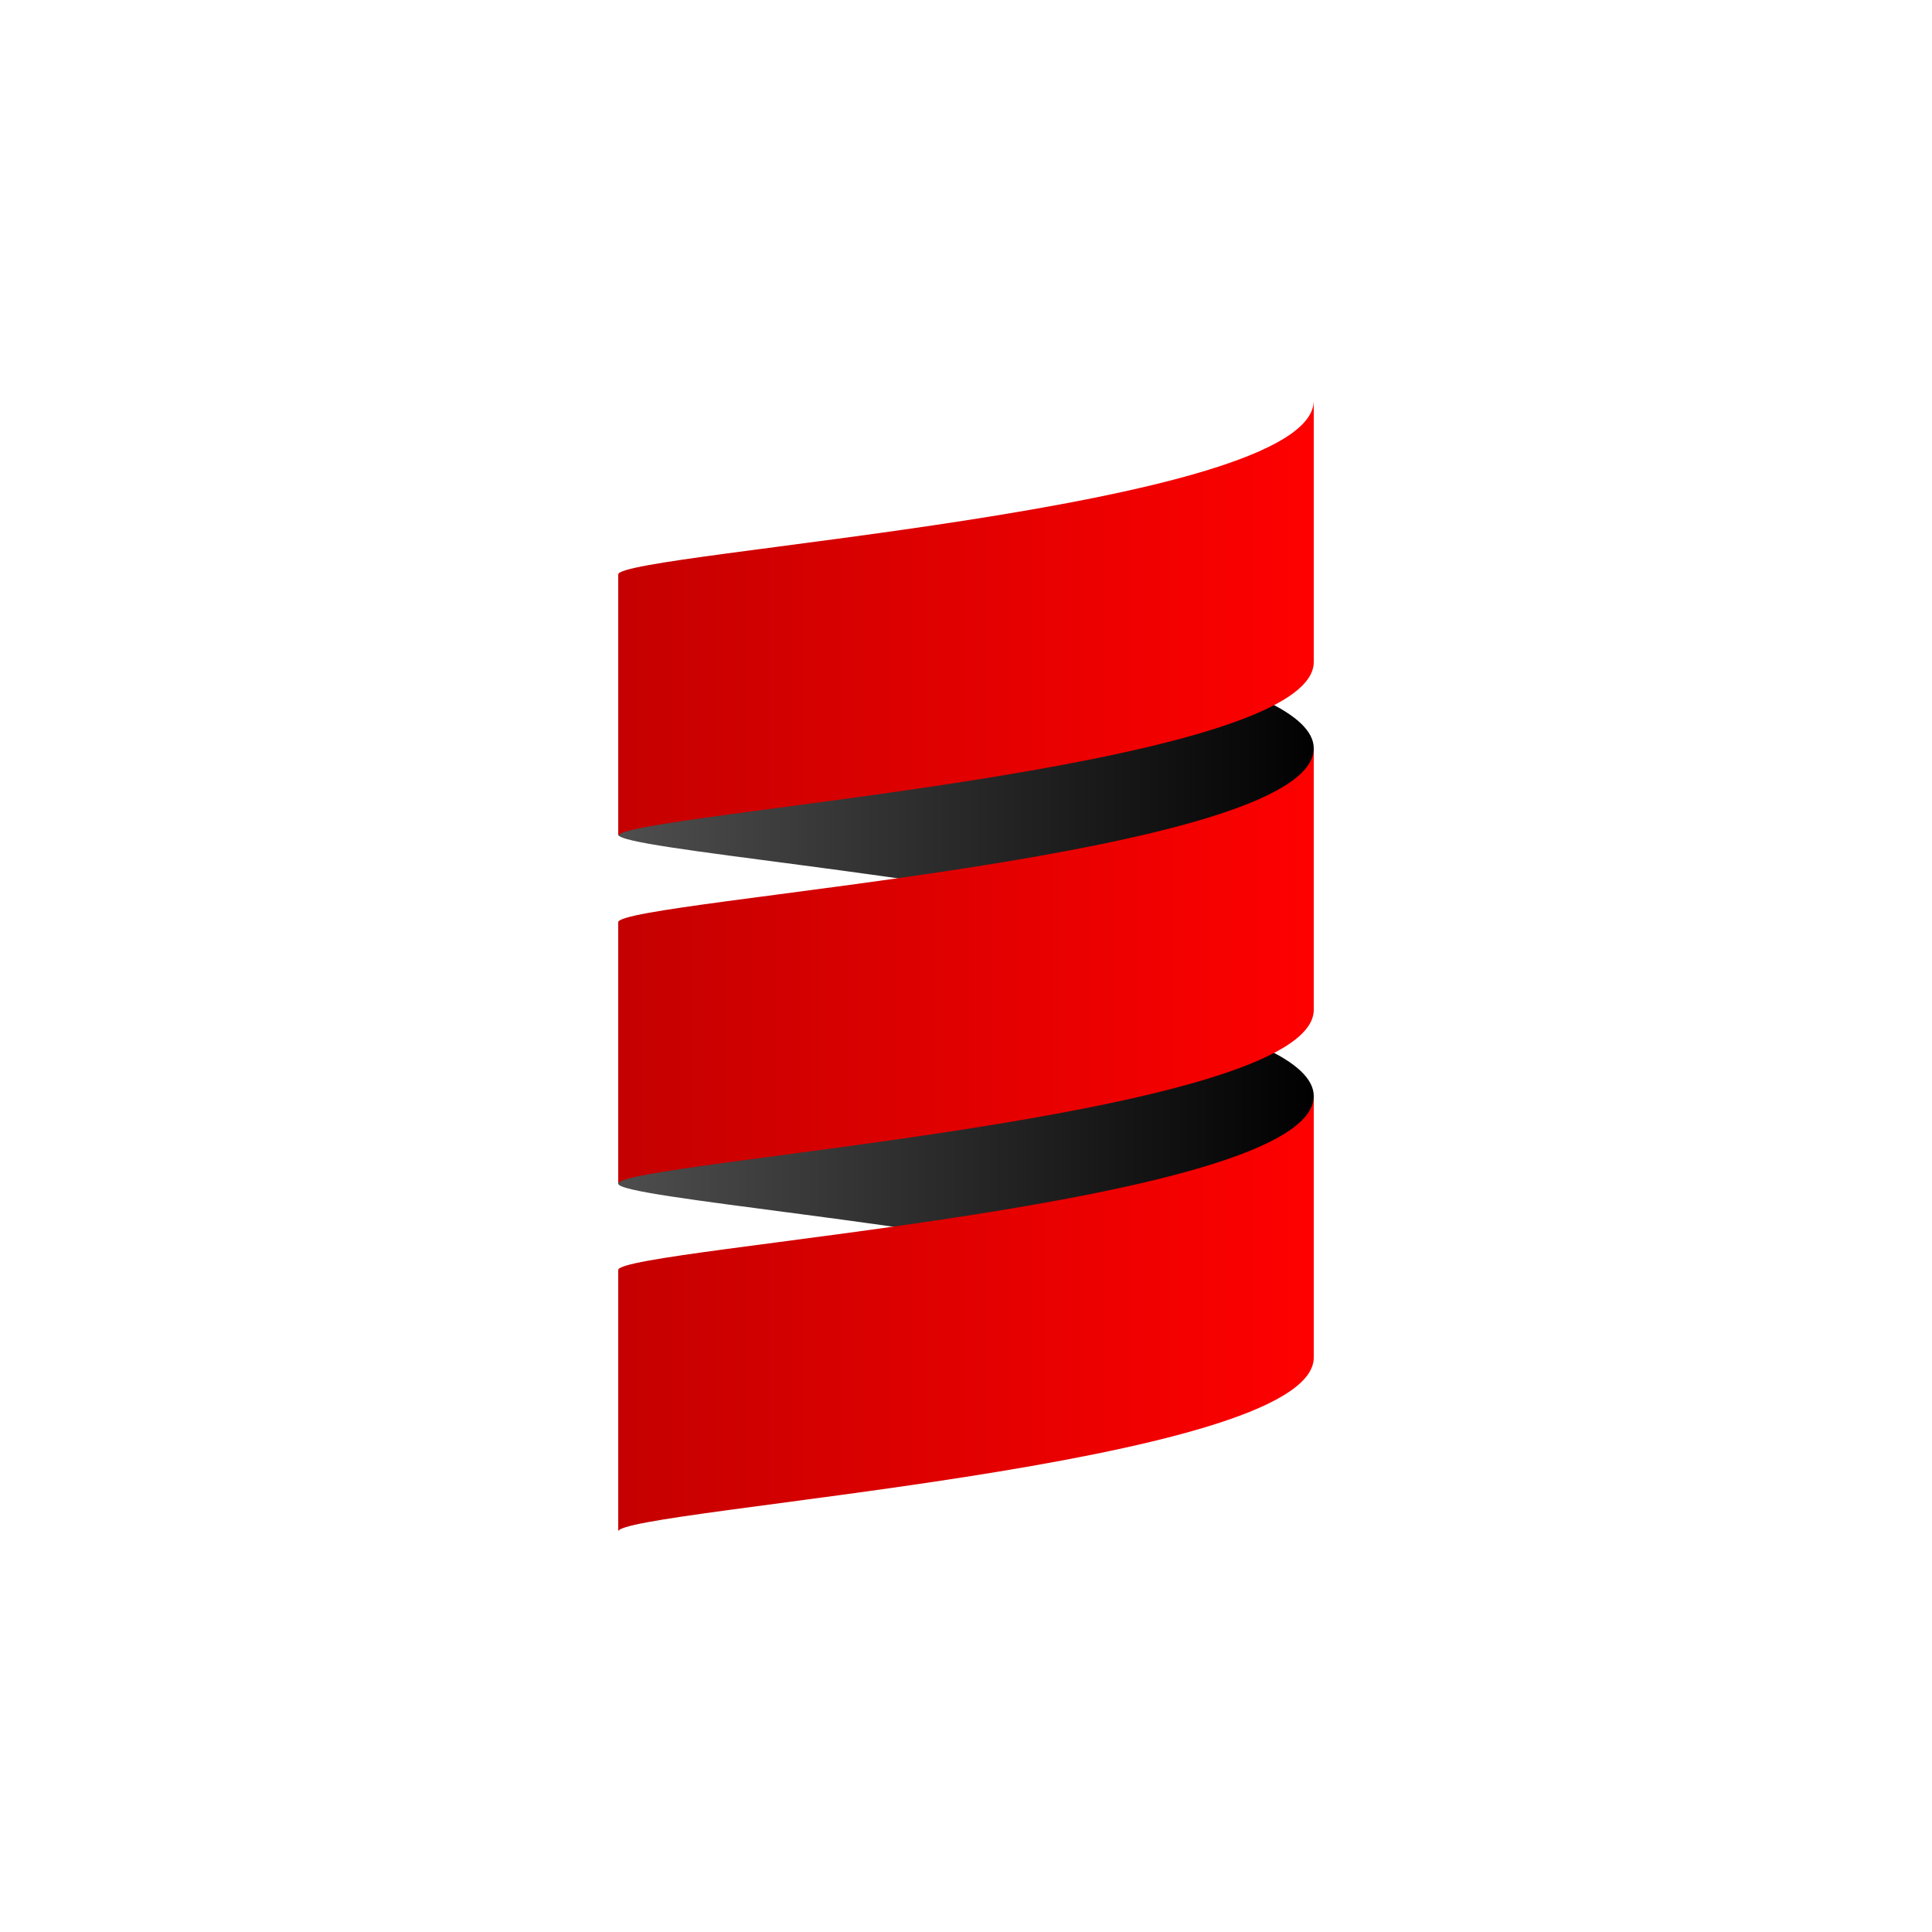
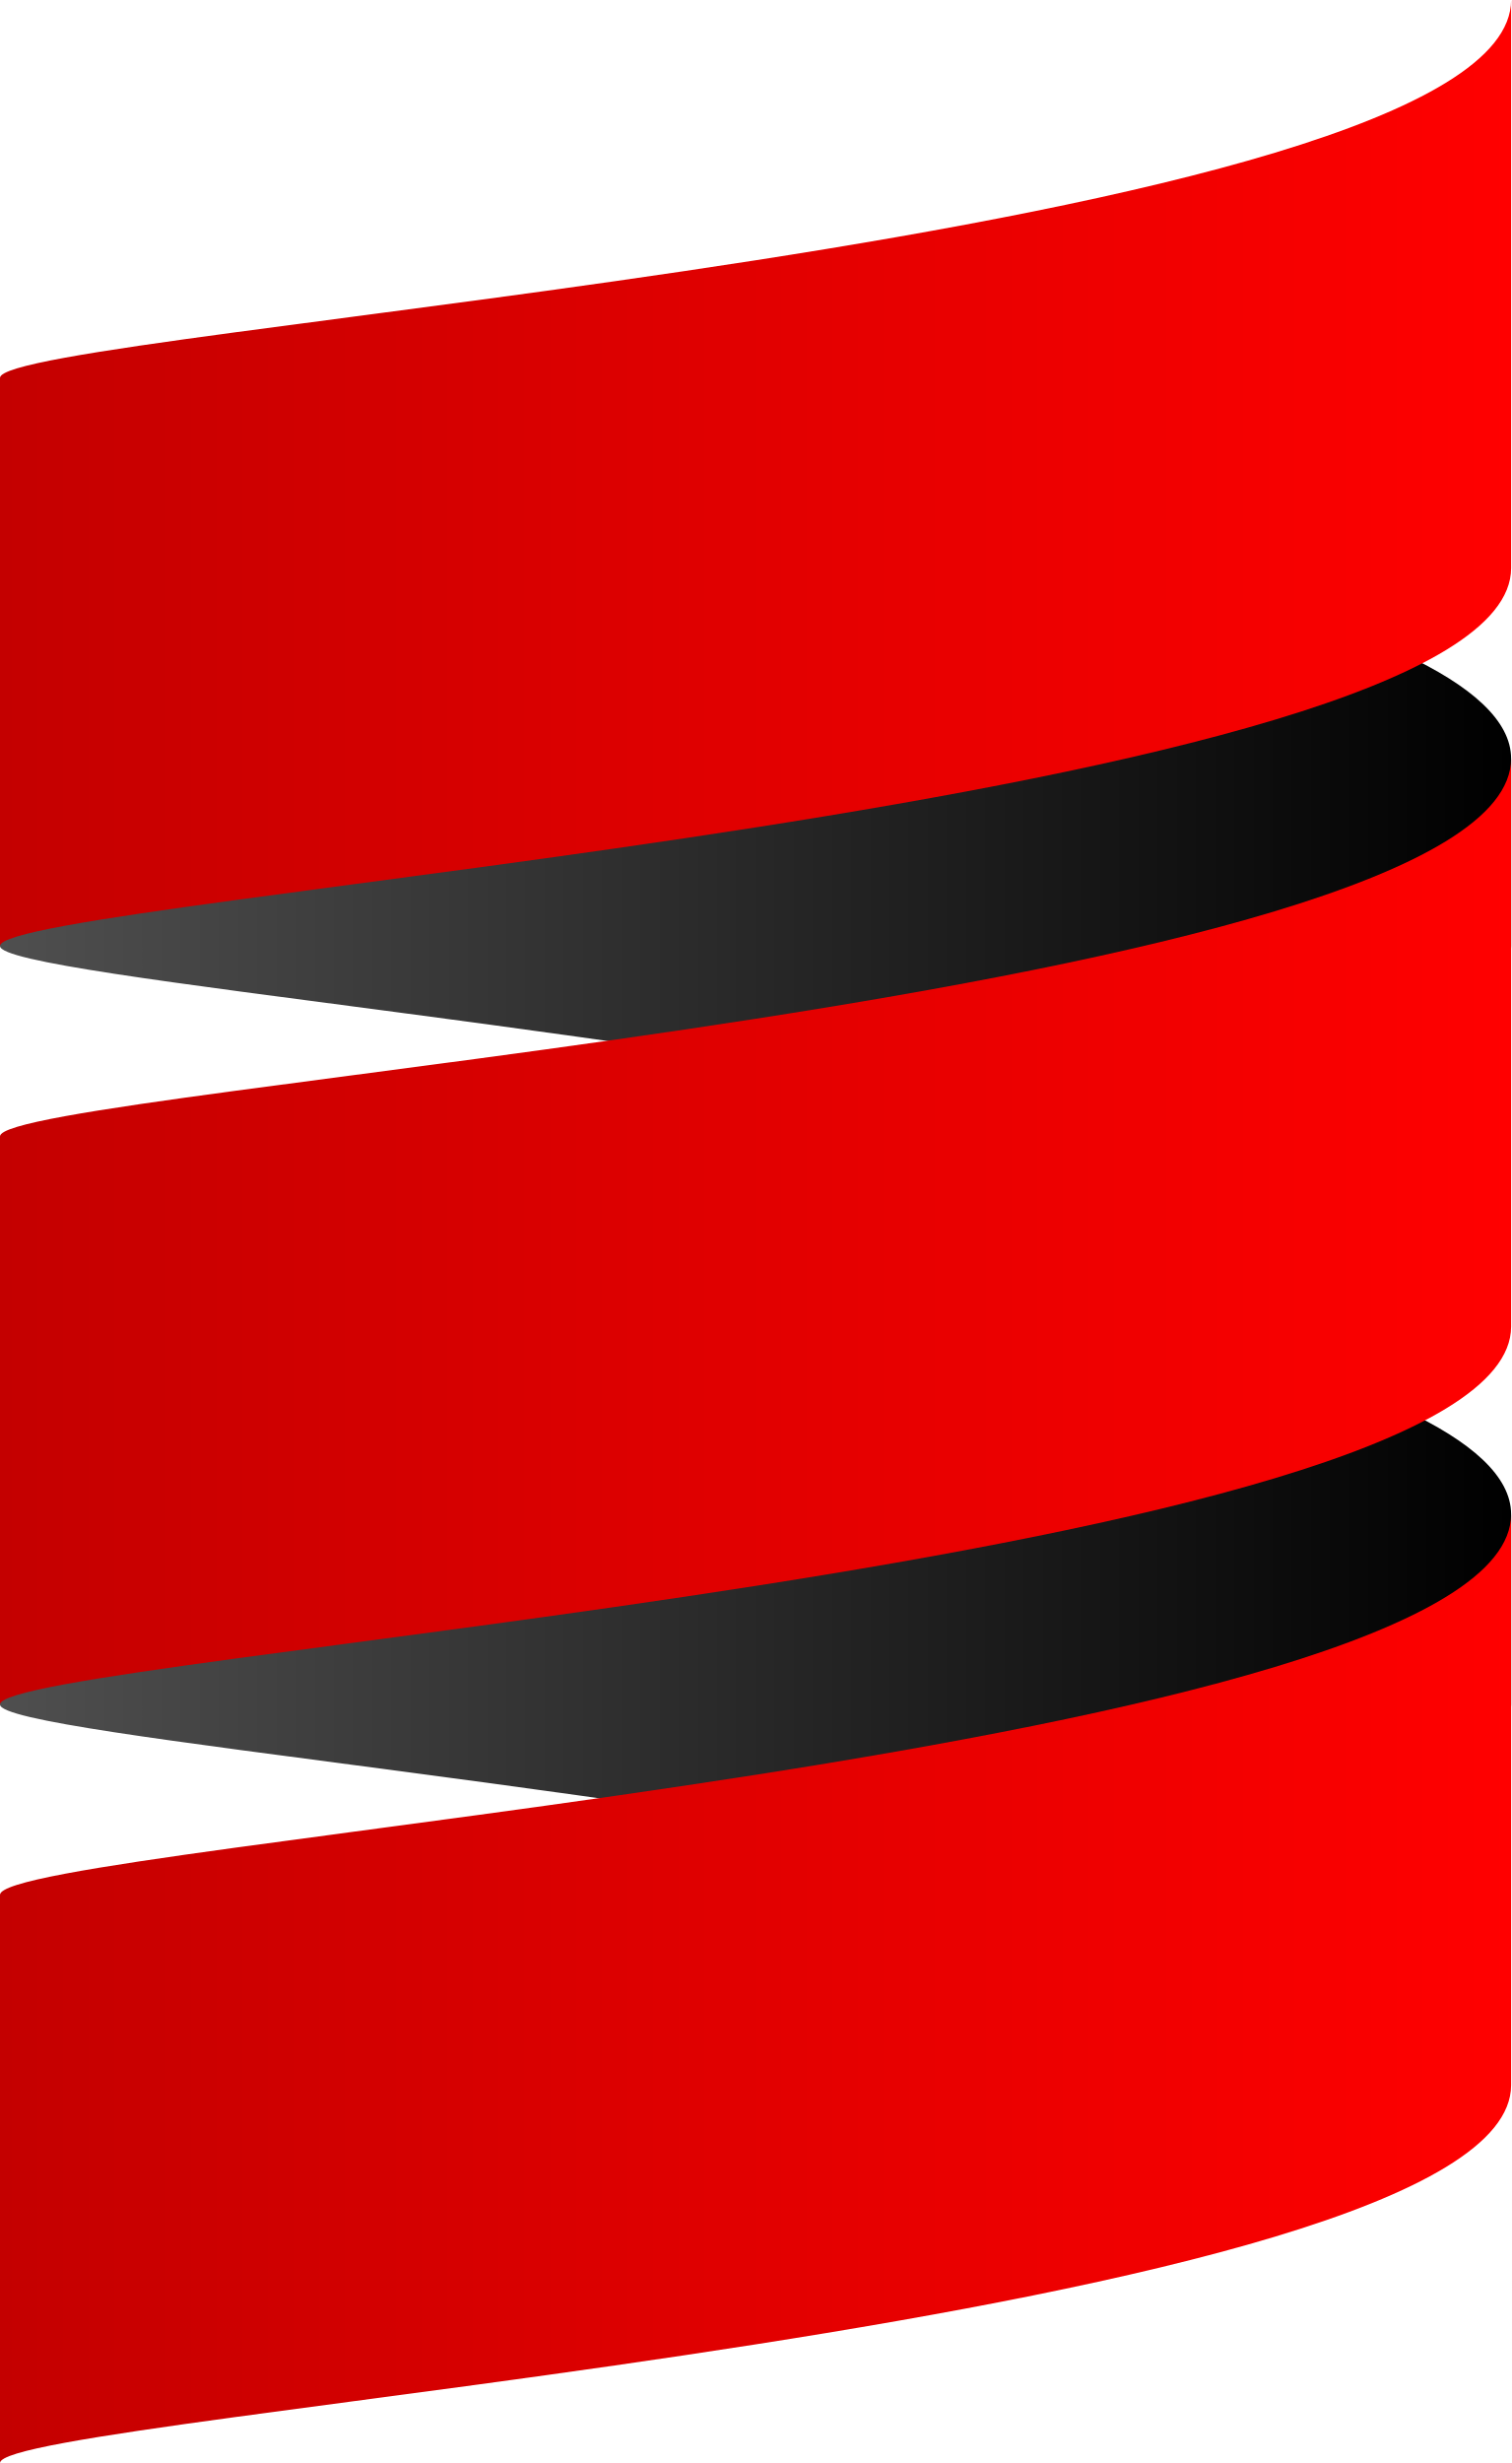
- <svg xmlns="http://www.w3.org/2000/svg" version="1.1" id="Layer_1" x="0px" y="0px" viewBox="0 0 150 150" style="enable-background:new 0 0 150 150;" xml:space="preserve">
+ <svg xmlns="http://www.w3.org/2000/svg" version="1.1" id="Layer_1" x="0px" y="0px" viewBox="0 0 54 88" style="enable-background:new 0 0 54 88;" xml:space="preserve">
  <style type="text/css">
	.st0{fill:url(#XMLID_8_);}
	.st1{fill:url(#XMLID_9_);}
	.st2{fill:url(#XMLID_10_);}
	.st3{fill:url(#XMLID_11_);}
	.st4{fill:url(#XMLID_12_);}
</style>
  <g id="XMLID_1_">
-     <linearGradient id="XMLID_8_" gradientUnits="userSpaceOnUse" x1="-174.129" y1="-174.911" x2="-173.918" y2="-174.911" gradientTransform="matrix(256 0 0 -96 44625 -16703)">
+     <linearGradient id="XMLID_8_" gradientUnits="userSpaceOnUse" x1="-222.129" y1="293.912" x2="-221.918" y2="293.912" gradientTransform="matrix(256 0 0 96 56865 -28158)">
      <stop offset="0" style="stop-color:#4F4F4F" />
      <stop offset="1" style="stop-color:#000000" />
    </linearGradient>
-     <path id="XMLID_3_" class="st0" d="M48,85.1v6.8c0,1.1,24.5,3,40.5,6.7c7.7-1.8,13.5-4,13.5-6.7v-6.8c0-2.7-5.7-5-13.5-6.7   C72.5,82.1,48,84,48,85.1" />
-     <linearGradient id="XMLID_9_" gradientUnits="userSpaceOnUse" x1="-174.129" y1="-175.964" x2="-173.918" y2="-175.964" gradientTransform="matrix(256 0 0 -96 44625 -16831)">
+     <path id="XMLID_3_" class="st0" d="M0,54.1v6.8c0,1.1,24.5,3,40.5,6.7c7.7-1.8,13.5-4,13.5-6.7v-6.8c0-2.7-5.7-5-13.5-6.7   C24.5,51.1,0,53,0,54.1" />
+     <linearGradient id="XMLID_9_" gradientUnits="userSpaceOnUse" x1="-222.129" y1="294.963" x2="-221.918" y2="294.963" gradientTransform="matrix(256 0 0 96 56865 -28286)">
      <stop offset="0" style="stop-color:#4F4F4F" />
      <stop offset="1" style="stop-color:#000000" />
    </linearGradient>
-     <path id="XMLID_4_" class="st1" d="M48,58.1v6.7c0,1.1,24.5,3,40.5,6.7c7.7-1.8,13.5-4,13.5-6.7v-6.7c0-2.7-5.7-5-13.5-6.7   C72.5,55.1,48,57,48,58.1" />
-     <linearGradient id="XMLID_10_" gradientUnits="userSpaceOnUse" x1="-174.129" y1="-175.262" x2="-173.918" y2="-175.262" gradientTransform="matrix(256 0 0 -160 44625 -27967)">
+     <path id="XMLID_4_" class="st1" d="M0,27.1v6.7c0,1.1,24.5,3,40.5,6.7c7.7-1.8,13.5-4,13.5-6.7v-6.7c0-2.7-5.7-5-13.5-6.7   C24.5,24.1,0,26,0,27.1" />
+     <linearGradient id="XMLID_10_" gradientUnits="userSpaceOnUse" x1="-222.129" y1="294.262" x2="-221.918" y2="294.262" gradientTransform="matrix(256 0 0 160 56865 -47038)">
      <stop offset="0" style="stop-color:#C40000" />
      <stop offset="1" style="stop-color:#FF0000" />
    </linearGradient>
-     <path id="XMLID_5_" class="st2" d="M48,71.6v20.3c0-1.7,54-5.1,54-13.5V58.1C102,66.6,48,69.9,48,71.6" />
-     <linearGradient id="XMLID_11_" gradientUnits="userSpaceOnUse" x1="-174.129" y1="-175.894" x2="-173.918" y2="-175.894" gradientTransform="matrix(256 0 0 -160 44625 -28095)">
+     <path id="XMLID_5_" class="st2" d="M0,40.6v20.3c0-1.7,54-5.1,54-13.5V27.1C54,35.6,0,38.9,0,40.6" />
+     <linearGradient id="XMLID_11_" gradientUnits="userSpaceOnUse" x1="-222.129" y1="294.893" x2="-221.918" y2="294.893" gradientTransform="matrix(256 0 0 160 56865 -47166)">
      <stop offset="0" style="stop-color:#C40000" />
      <stop offset="1" style="stop-color:#FF0000" />
    </linearGradient>
-     <path id="XMLID_6_" class="st3" d="M48,44.6v20.3c0-1.7,54-5.1,54-13.5V31.1C102,39.6,48,42.9,48,44.6" />
-     <linearGradient id="XMLID_12_" gradientUnits="userSpaceOnUse" x1="-174.129" y1="-174.631" x2="-173.918" y2="-174.631" gradientTransform="matrix(256 0 0 -160 44625 -27839)">
+     <path id="XMLID_6_" class="st3" d="M0,13.5v20.3c0-1.7,54-5.1,54-13.5V0C54,8.5,0,11.8,0,13.5" />
+     <linearGradient id="XMLID_12_" gradientUnits="userSpaceOnUse" x1="-222.129" y1="293.632" x2="-221.918" y2="293.632" gradientTransform="matrix(256 0 0 160 56865 -46910)">
      <stop offset="0" style="stop-color:#C40000" />
      <stop offset="1" style="stop-color:#FF0000" />
    </linearGradient>
-     <path id="XMLID_7_" class="st4" d="M48,98.6v20.3c0-1.7,54-5.1,54-13.5V85.1C102,93.6,48,96.9,48,98.6" />
+     <path id="XMLID_7_" class="st4" d="M0,67.7V88c0-1.7,54-5.1,54-13.5V54.1C54,62.6,0,65.9,0,67.7" />
  </g>
</svg>
